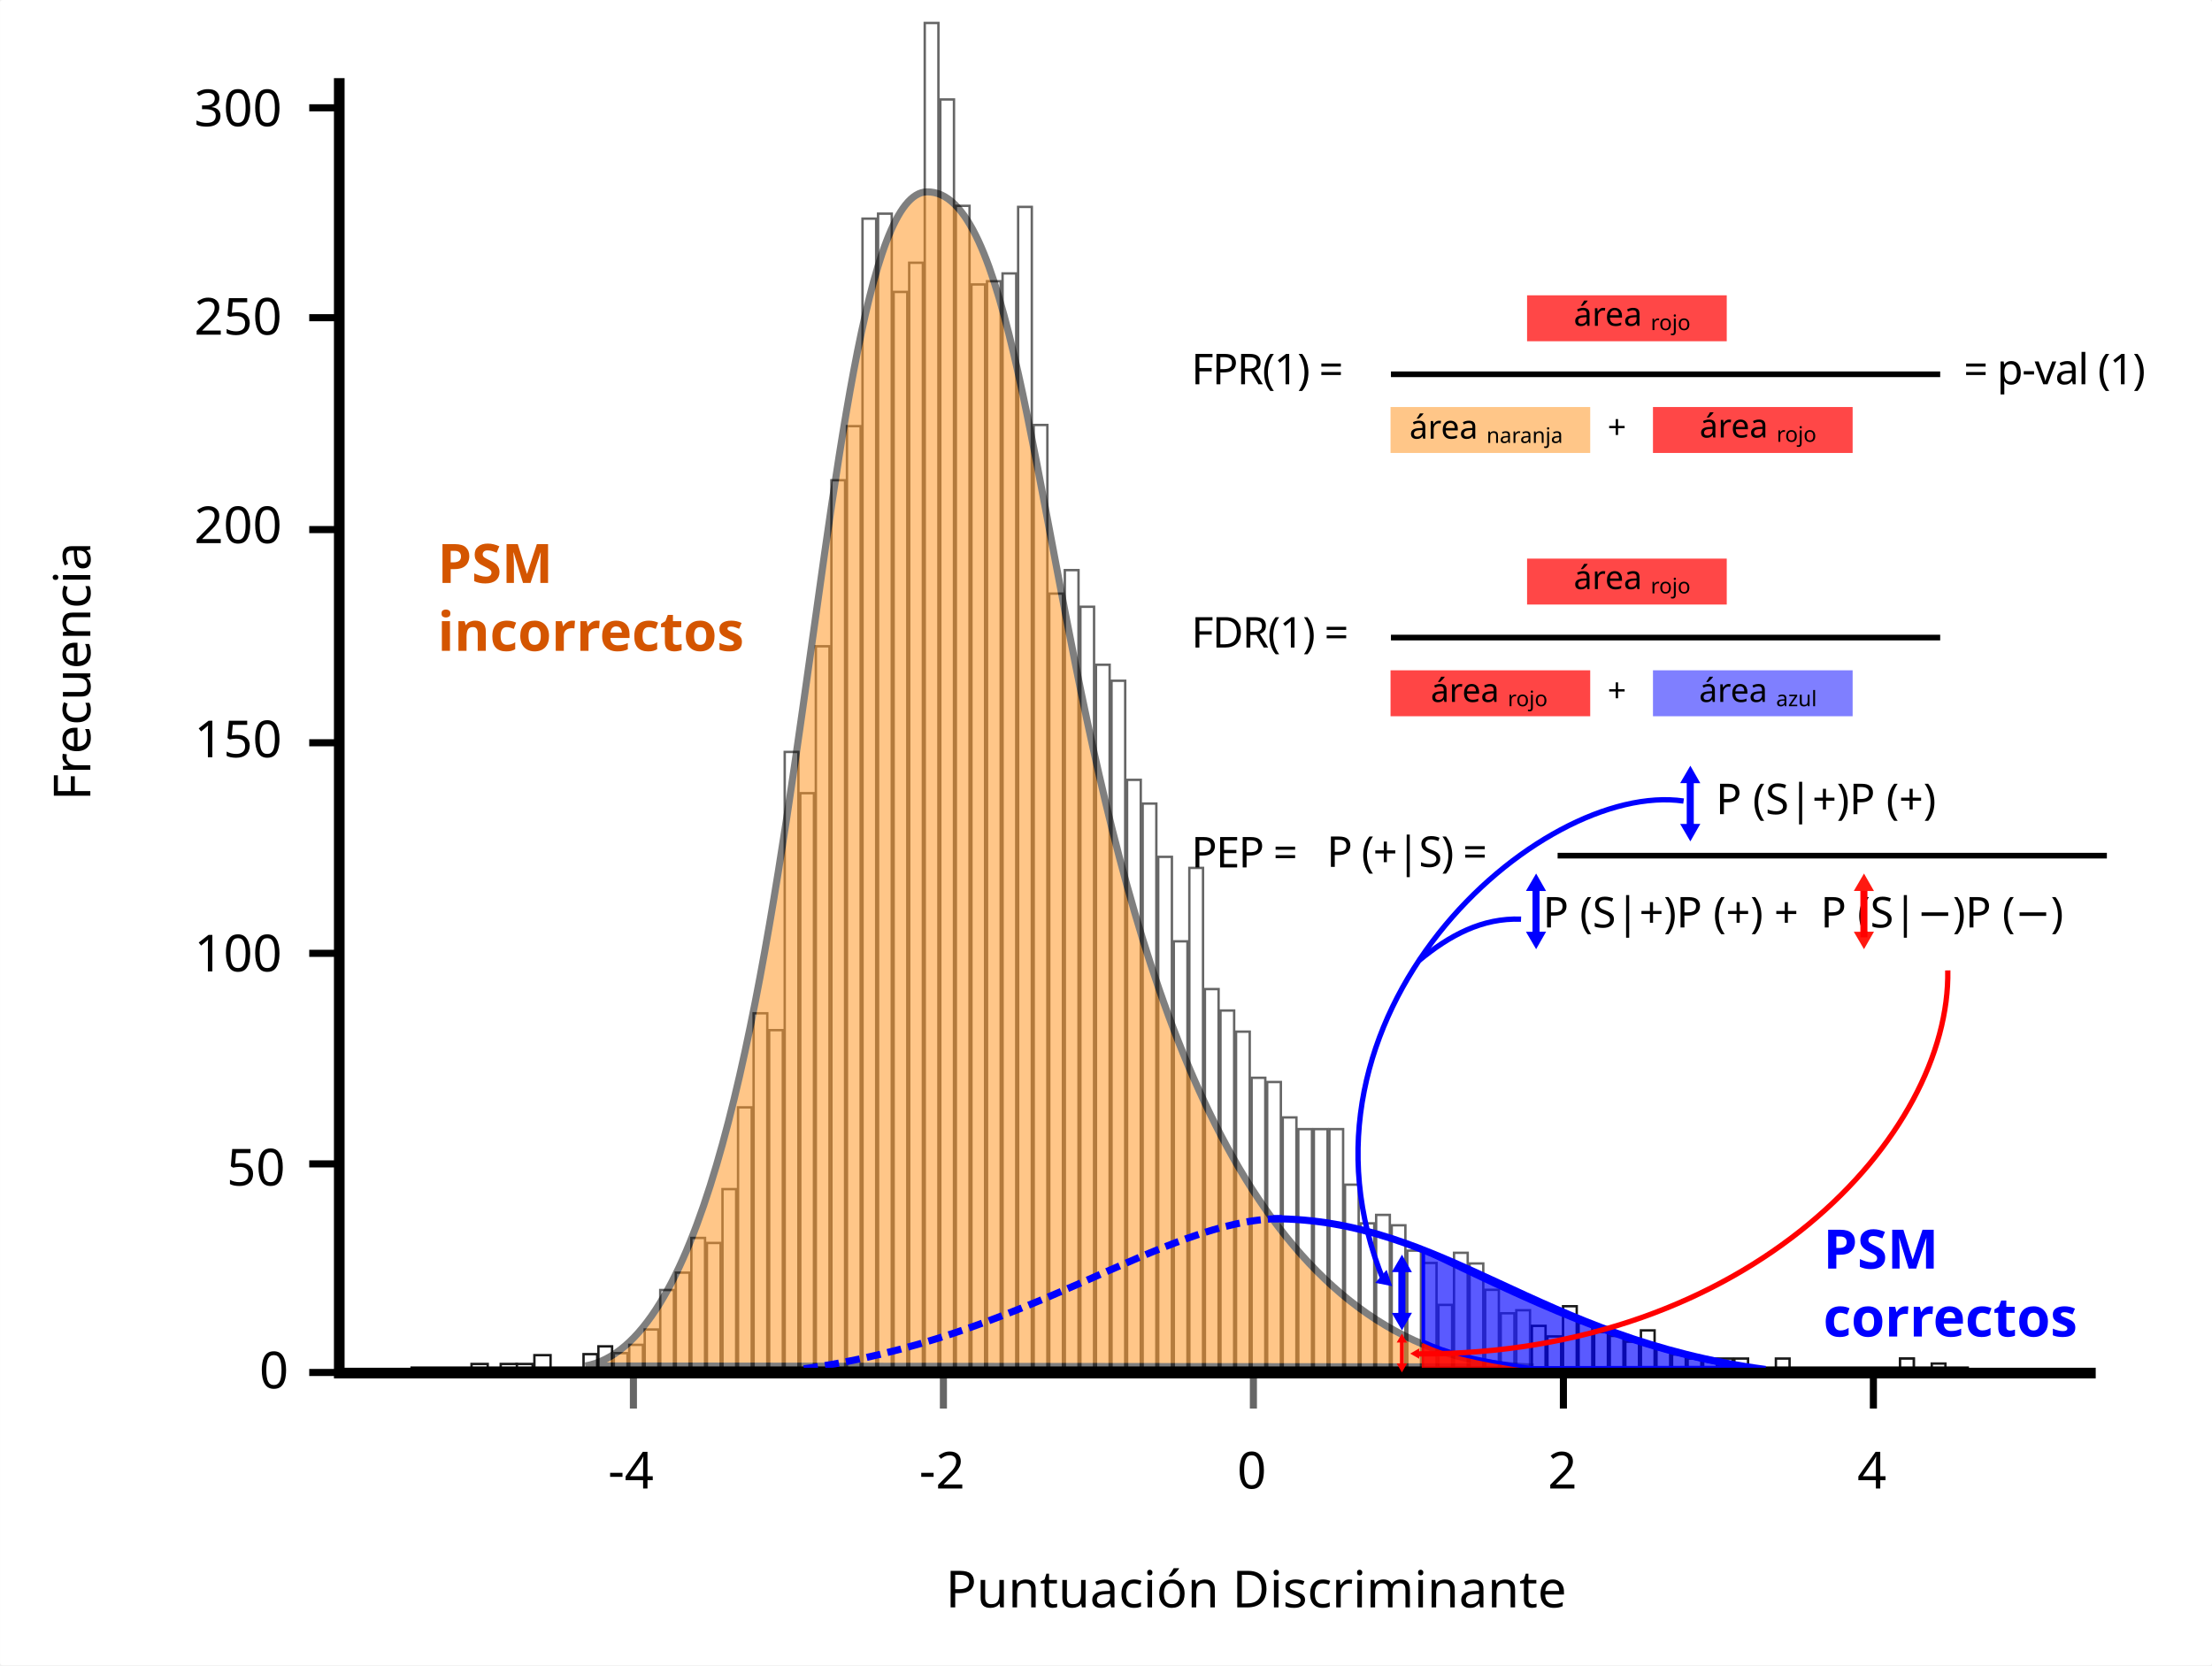
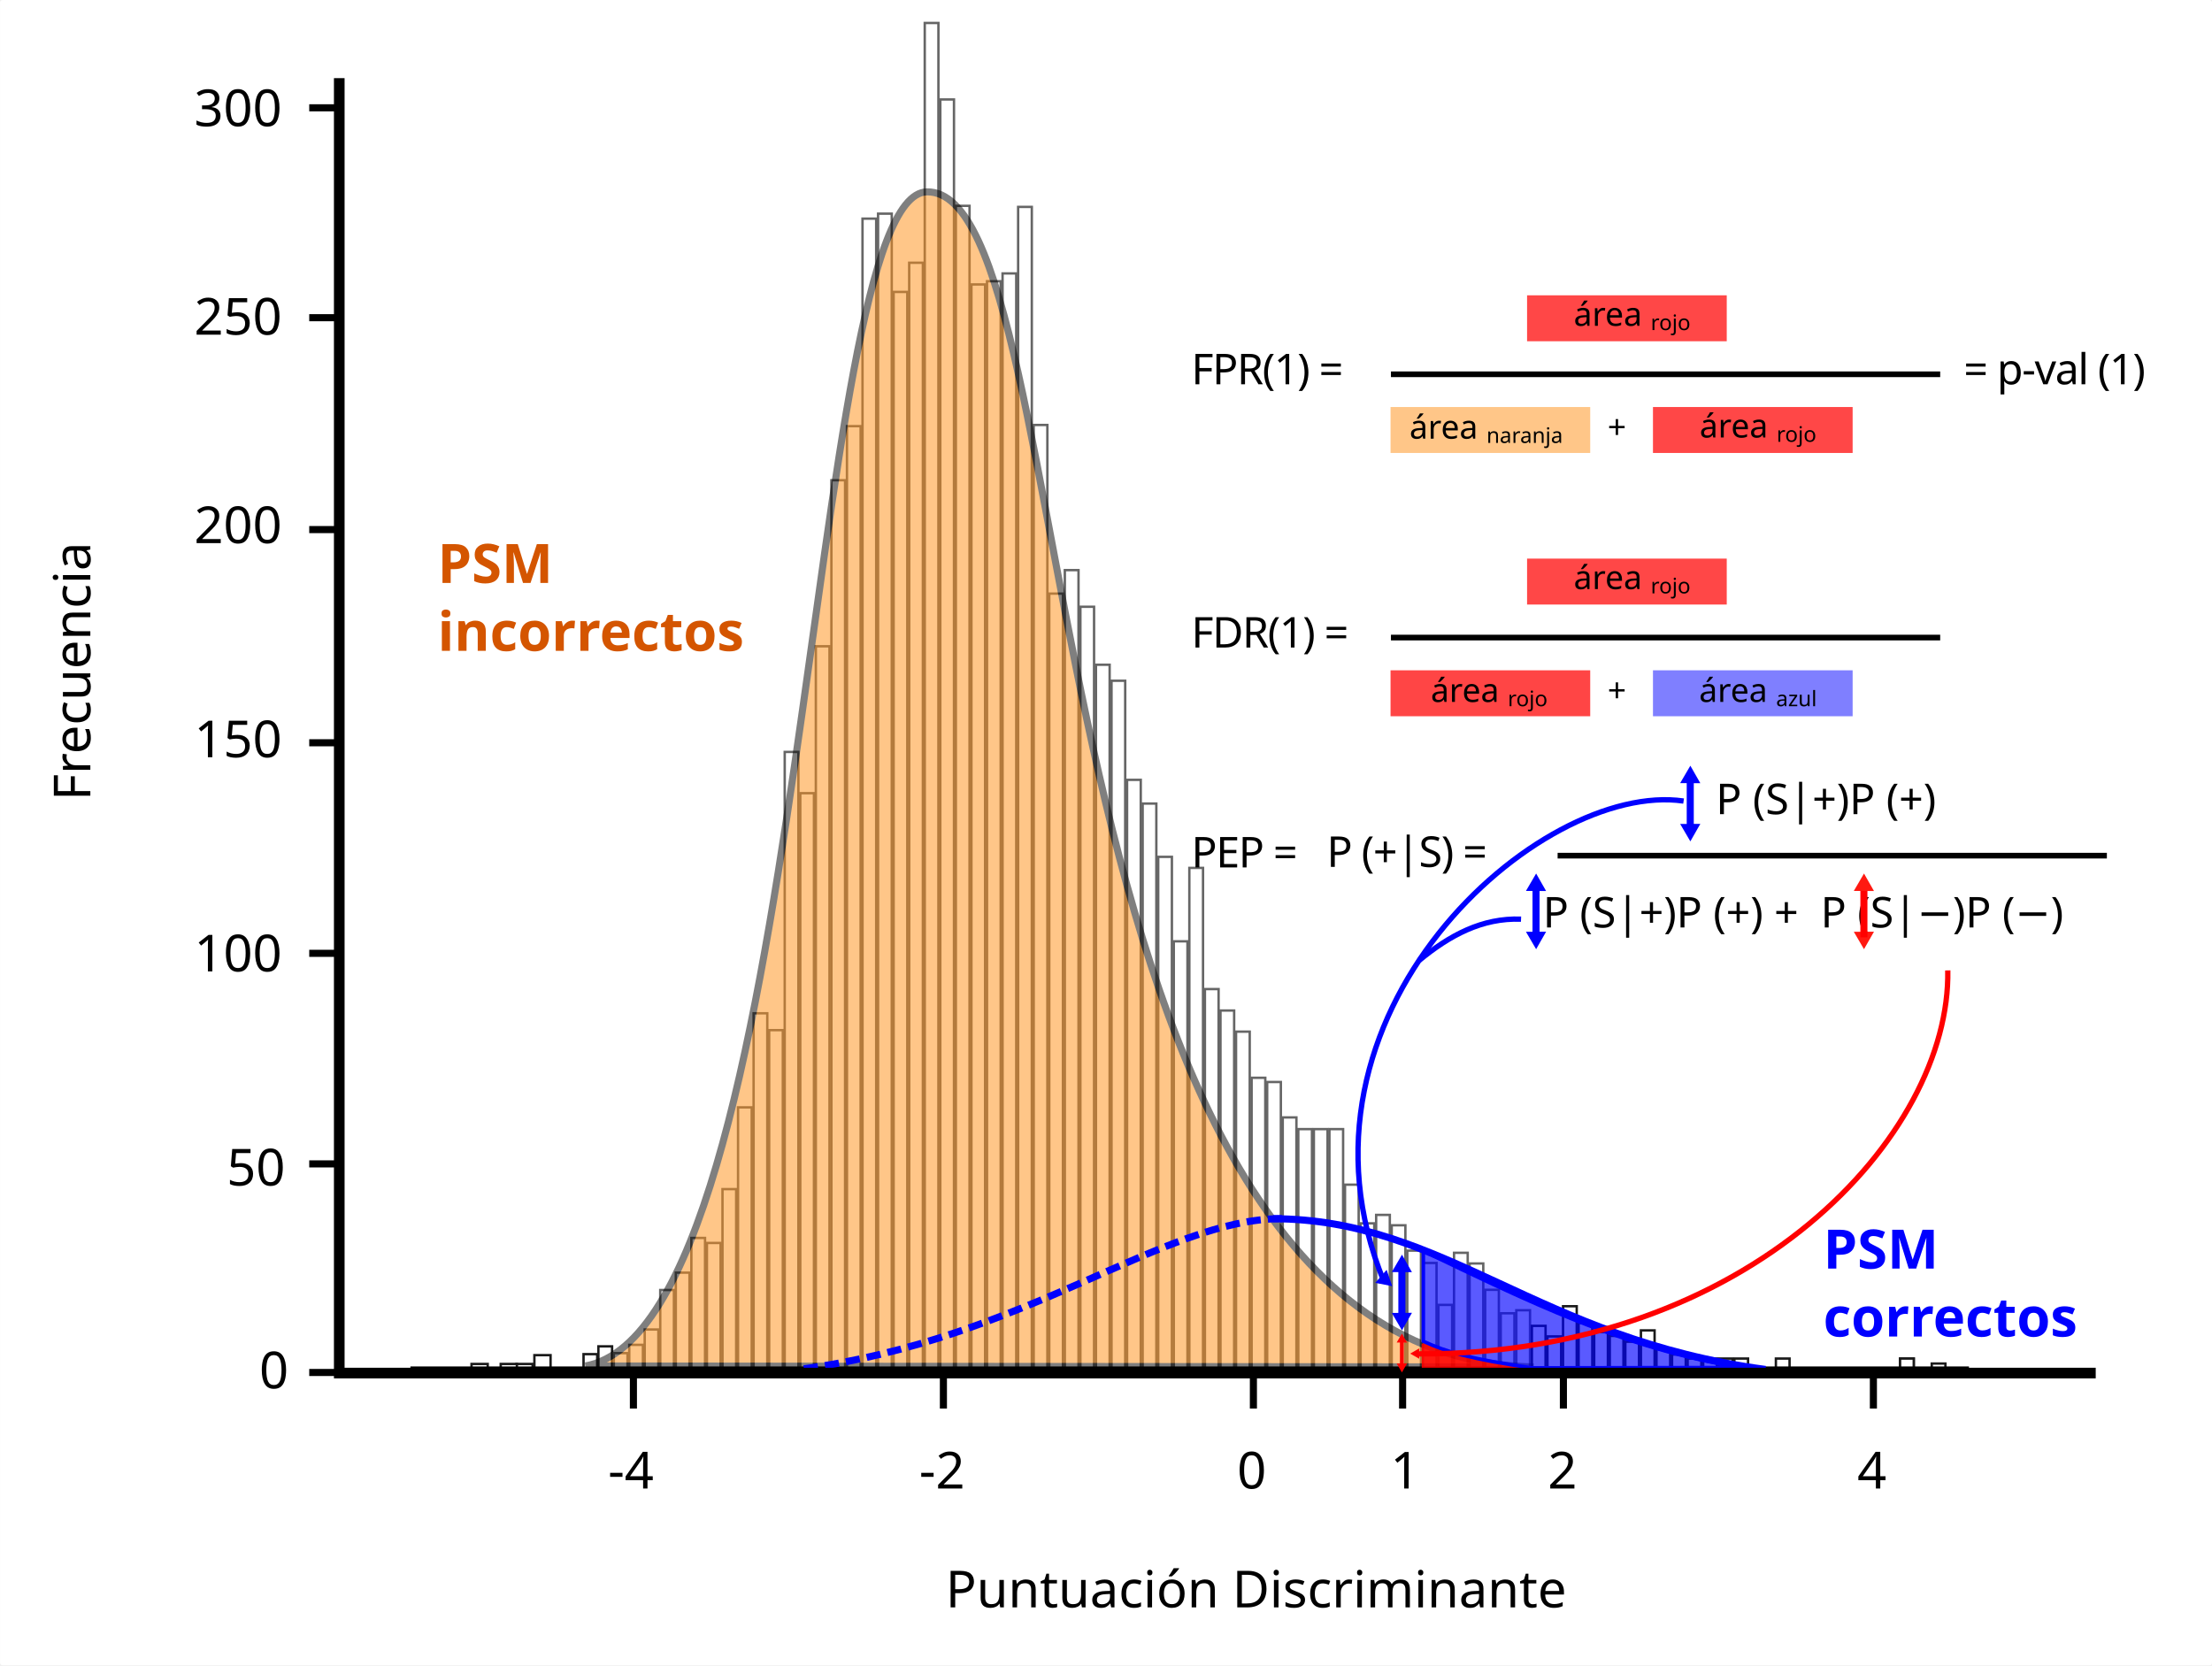
<svg xmlns="http://www.w3.org/2000/svg" width="623.75" height="469.626" id="svg3987" version="1.1">
  <defs id="defs3989" />
  <g id="layer1" transform="translate(-89.75,-122.4681)">
    <rect style="fill:#ffffff;fill-opacity:1;stroke:#ffffff;stroke-width:1.5;stroke-linecap:round;stroke-linejoin:round;stroke-miterlimit:4;stroke-opacity:1;stroke-dasharray:none;stroke-dashoffset:0" id="rect5285" width="622.254" height="468.105" x="90.51" y="123.224" />
    <rect style="opacity:0.719;fill:#ff0000;fill-opacity:1;stroke:none" id="rect5213" width="56.304" height="12.954" x="520.362" y="279.994" />
    <rect style="fill:#ffffff;fill-opacity:1;stroke:#1a1a1a;stroke-width:0.674" id="rect4010" width="4.561" height="3.808" x="240.44" y="504.617" />
    <rect y="504.334" x="254.296" height="4.518" width="3.857" id="rect4016" style="fill:#ffffff;fill-opacity:1;stroke:#1a1a1a;stroke-width:0.674" />
    <rect y="507.1" x="235.376" height="1.325" width="4.561" id="rect4018" style="fill:#ffffff;fill-opacity:1;stroke:#1a1a1a;stroke-width:0.674" />
    <rect style="fill:#ffffff;fill-opacity:1;stroke:#1a1a1a;stroke-width:0.674" id="rect4020" width="4.561" height="1.325" x="230.944" y="507.1" />
    <rect y="507.1" x="222.715" height="1.325" width="4.561" id="rect4022" style="fill:#ffffff;fill-opacity:1;stroke:#1a1a1a;stroke-width:0.674" />
    <rect style="fill:#ffffff;fill-opacity:1;stroke:#1a1a1a;stroke-width:0.674" id="rect4024" width="3.857" height="6.717" x="258.49" y="502.134" />
    <rect y="504.05" x="262.841" height="4.801" width="3.857" id="rect4026" style="fill:#ffffff;fill-opacity:1;stroke:#666666;stroke-width:0.674" />
    <rect style="fill:#ffffff;fill-opacity:1;stroke:#666666;stroke-width:0.674" id="rect4028" width="3.857" height="7.142" x="267.192" y="501.709" />
    <rect y="497.382" x="271.543" height="11.469" width="3.857" id="rect4030" style="fill:#ffffff;fill-opacity:1;stroke:#666666;stroke-width:0.674" />
    <rect style="fill:#ffffff;fill-opacity:1;stroke:#666666;stroke-width:0.674" id="rect4040" width="3.857" height="22.606" x="275.93" y="486.245" />
    <rect y="481.35" x="280.318" height="27.501" width="3.857" id="rect4042" style="fill:#ffffff;fill-opacity:1;stroke:#666666;stroke-width:0.674" />
    <rect style="fill:#ffffff;fill-opacity:1;stroke:#666666;stroke-width:0.674" id="rect4044" width="3.857" height="37.29" x="284.705" y="471.561" />
    <rect y="472.979" x="289.092" height="35.872" width="3.857" id="rect4046" style="fill:#ffffff;fill-opacity:1;stroke:#666666;stroke-width:0.674" />
    <rect style="fill:#ffffff;fill-opacity:1;stroke:#666666;stroke-width:0.674" id="rect4048" width="3.857" height="51.052" x="293.479" y="457.799" />
    <rect y="434.744" x="297.867" height="74.107" width="3.857" id="rect4050" style="fill:#ffffff;fill-opacity:1;stroke:#666666;stroke-width:0.674" />
    <rect style="fill:#ffffff;fill-opacity:1;stroke:#666666;stroke-width:0.674" id="rect4052" width="3.857" height="100.637" x="302.254" y="408.214" />
    <rect y="412.966" x="306.641" height="95.885" width="3.857" id="rect4054" style="fill:#ffffff;fill-opacity:1;stroke:#666666;stroke-width:0.674" />
    <rect style="fill:#ffffff;fill-opacity:1;stroke:#666666;stroke-width:0.674" id="rect4056" width="3.857" height="174.341" x="311.028" y="334.51" />
    <rect y="346.144" x="315.416" height="162.707" width="3.857" id="rect4058" style="fill:#ffffff;fill-opacity:1;stroke:#666666;stroke-width:0.674" />
    <rect style="fill:#ffffff;fill-opacity:1;stroke:#666666;stroke-width:0.674" id="rect4060" width="3.857" height="204.135" x="319.803" y="304.716" />
    <rect y="257.898" x="324.19" height="250.953" width="3.857" id="rect4062" style="fill:#ffffff;fill-opacity:1;stroke:#666666;stroke-width:0.674" />
    <rect style="fill:#ffffff;fill-opacity:1;stroke:#666666;stroke-width:0.674" id="rect4064" width="3.857" height="266.205" x="328.577" y="242.646" />
    <rect y="184.123" x="332.965" height="324.728" width="3.857" id="rect4066" style="fill:#ffffff;fill-opacity:1;stroke:#666666;stroke-width:0.674" />
    <rect style="fill:#ffffff;fill-opacity:1;stroke:#666666;stroke-width:0.674" id="rect4068" width="3.857" height="326.132" x="337.352" y="182.719" />
    <rect y="204.789" x="341.739" height="304.062" width="3.857" id="rect4070" style="fill:#ffffff;fill-opacity:1;stroke:#666666;stroke-width:0.674" />
    <rect style="fill:#ffffff;fill-opacity:1;stroke:#666666;stroke-width:0.674" id="rect4072" width="3.857" height="312.288" x="346.127" y="196.563" />
    <rect y="128.947" x="350.514" height="379.904" width="3.857" id="rect4074" style="fill:#ffffff;fill-opacity:1;stroke:#666666;stroke-width:0.674" />
    <rect style="fill:#ffffff;fill-opacity:1;stroke:#666666;stroke-width:0.674" id="rect4076" width="3.857" height="358.335" x="354.901" y="150.516" />
    <rect y="180.512" x="359.29" height="328.339" width="3.857" id="rect4078" style="fill:#ffffff;fill-opacity:1;stroke:#666666;stroke-width:0.674" />
    <rect style="fill:#ffffff;fill-opacity:1;stroke:#666666;stroke-width:0.674" id="rect4080" width="3.857" height="306.169" x="363.68" y="202.682" />
    <rect y="201.78" x="368.069" height="307.071" width="3.857" id="rect4082" style="fill:#ffffff;fill-opacity:1;stroke:#666666;stroke-width:0.674" />
    <rect style="fill:#ffffff;fill-opacity:1;stroke:#666666;stroke-width:0.674" id="rect4084" width="3.857" height="309.278" x="372.458" y="199.573" />
    <rect y="180.813" x="376.847" height="328.038" width="3.857" id="rect4086" style="fill:#ffffff;fill-opacity:1;stroke:#666666;stroke-width:0.674" />
    <rect style="fill:#ffffff;fill-opacity:1;stroke:#666666;stroke-width:0.674" id="rect4088" width="3.857" height="266.542" x="381.236" y="242.309" />
    <rect y="289.861" x="385.625" height="218.99" width="3.857" id="rect4090" style="fill:#ffffff;fill-opacity:1;stroke:#666666;stroke-width:0.674" />
    <rect style="fill:#ffffff;fill-opacity:1;stroke:#666666;stroke-width:0.674" id="rect4092" width="3.857" height="225.611" x="390.015" y="283.24" />
    <rect y="293.573" x="394.404" height="215.278" width="3.857" id="rect4094" style="fill:#ffffff;fill-opacity:1;stroke:#666666;stroke-width:0.674" />
    <rect style="fill:#ffffff;fill-opacity:1;stroke:#666666;stroke-width:0.674" id="rect4096" width="3.857" height="198.926" x="398.793" y="309.925" />
    <rect y="314.439" x="403.182" height="194.412" width="3.857" id="rect4098" style="fill:#ffffff;fill-opacity:1;stroke:#666666;stroke-width:0.674" />
    <rect style="fill:#ffffff;fill-opacity:1;stroke:#666666;stroke-width:0.674" id="rect4100" width="3.857" height="166.468" x="407.571" y="342.383" />
    <rect y="349.072" x="411.961" height="159.779" width="3.857" id="rect4102" style="fill:#ffffff;fill-opacity:1;stroke:#666666;stroke-width:0.674" />
    <rect style="fill:#ffffff;fill-opacity:1;stroke:#666666;stroke-width:0.674" id="rect4104" width="3.857" height="144.754" x="416.35" y="364.097" />
    <rect y="387.919" x="420.739" height="120.932" width="3.857" id="rect4106" style="fill:#ffffff;fill-opacity:1;stroke:#666666;stroke-width:0.674" />
    <rect style="fill:#ffffff;fill-opacity:1;stroke:#666666;stroke-width:0.674" id="rect4108" width="3.857" height="141.638" x="425.128" y="367.213" />
    <rect y="401.387" x="429.517" height="107.464" width="3.857" id="rect4110" style="fill:#ffffff;fill-opacity:1;stroke:#666666;stroke-width:0.674" />
    <rect style="fill:#ffffff;fill-opacity:1;stroke:#666666;stroke-width:0.674" id="rect4112" width="3.857" height="101.417" x="433.906" y="407.434" />
    <rect y="413.39" x="438.296" height="95.461" width="3.857" id="rect4114" style="fill:#ffffff;fill-opacity:1;stroke:#666666;stroke-width:0.674" />
    <rect style="fill:#ffffff;fill-opacity:1;stroke:#666666;stroke-width:0.674" id="rect4116" width="3.857" height="82.451" x="442.685" y="426.4" />
    <rect y="427.591" x="447.074" height="81.26" width="3.857" id="rect4118" style="fill:#ffffff;fill-opacity:1;stroke:#666666;stroke-width:0.674" />
    <rect style="fill:#ffffff;fill-opacity:1;stroke:#666666;stroke-width:0.674" id="rect4120" width="3.857" height="71.273" x="451.463" y="437.578" />
    <rect y="440.876" x="455.852" height="67.975" width="3.857" id="rect4122" style="fill:#ffffff;fill-opacity:1;stroke:#666666;stroke-width:0.674" />
    <rect style="fill:#ffffff;fill-opacity:1;stroke:#666666;stroke-width:0.674" id="rect4124" width="3.857" height="67.975" x="460.242" y="440.876" />
    <rect y="440.876" x="464.631" height="67.975" width="3.857" id="rect4126" style="fill:#ffffff;fill-opacity:1;stroke:#666666;stroke-width:0.674" />
    <rect style="fill:#ffffff;fill-opacity:1;stroke:#666666;stroke-width:0.674" id="rect4128" width="3.857" height="52.308" x="469.02" y="456.543" />
    <rect y="467.446" x="473.409" height="41.405" width="3.857" id="rect4130" style="fill:#ffffff;fill-opacity:1;stroke:#666666;stroke-width:0.674" />
    <rect style="fill:#ffffff;fill-opacity:1;stroke:#666666;stroke-width:0.674" id="rect4132" width="3.857" height="43.787" x="477.801" y="465.064" />
    <rect y="467.996" x="482.193" height="40.855" width="3.857" id="rect4134" style="fill:#ffffff;fill-opacity:1;stroke:#666666;stroke-width:0.674" />
    <rect style="fill:#ffffff;fill-opacity:1;stroke:#666666;stroke-width:0.674" id="rect4136" width="3.857" height="33.709" x="486.585" y="475.142" />
    <rect y="478.624" x="490.977" height="30.227" width="3.857" id="rect4138" style="fill:#ffffff;fill-opacity:1;stroke:#666666;stroke-width:0.674" />
    <rect style="fill:#ffffff;fill-opacity:1;stroke:#666666;stroke-width:0.674" id="rect4140" width="3.857" height="18.408" x="495.369" y="490.443" />
    <rect y="475.754" x="499.761" height="33.097" width="3.857" id="rect4142" style="fill:#ffffff;fill-opacity:1;stroke:#666666;stroke-width:0.674" />
    <rect style="fill:#ffffff;fill-opacity:1;stroke:#666666;stroke-width:0.674" id="rect4144" width="3.857" height="30.087" x="504.153" y="478.764" />
    <rect y="486.188" x="508.544" height="22.663" width="3.857" id="rect4146" style="fill:#ffffff;fill-opacity:1;stroke:#666666;stroke-width:0.674" />
    <rect style="fill:#ffffff;fill-opacity:1;stroke:#666666;stroke-width:0.674" id="rect4148" width="3.857" height="16.042" x="512.936" y="492.809" />
    <rect y="491.957" x="517.328" height="16.894" width="3.857" id="rect4150" style="fill:#ffffff;fill-opacity:1;stroke:#666666;stroke-width:0.674" />
    <rect style="fill:#ffffff;fill-opacity:1;stroke:#1a1a1a;stroke-width:0.674" id="rect4152" width="3.857" height="12.495" x="521.72" y="496.356" />
    <rect y="499.335" x="526.112" height="9.516" width="3.857" id="rect4154" style="fill:#ffffff;fill-opacity:1;stroke:#1a1a1a;stroke-width:0.674" />
    <rect style="fill:#ffffff;fill-opacity:1;stroke:#1a1a1a;stroke-width:0.674" id="rect4156" width="3.857" height="18.029" x="530.504" y="490.822" />
    <rect y="495.504" x="534.896" height="13.347" width="3.857" id="rect4158" style="fill:#ffffff;fill-opacity:1;stroke:#1a1a1a;stroke-width:0.674" />
    <rect style="fill:#ffffff;fill-opacity:1;stroke:#1a1a1a;stroke-width:0.674" id="rect4160" width="3.857" height="10.722" x="539.288" y="498.129" />
    <rect y="499.193" x="543.68" height="9.658" width="3.857" id="rect4162" style="fill:#ffffff;fill-opacity:1;stroke:#1a1a1a;stroke-width:0.674" />
    <rect style="fill:#ffffff;fill-opacity:1;stroke:#1a1a1a;stroke-width:0.674" id="rect4164" width="3.857" height="8.026" x="548.072" y="500.825" />
    <rect y="497.632" x="552.464" height="11.219" width="3.857" id="rect4166" style="fill:#ffffff;fill-opacity:1;stroke:#1a1a1a;stroke-width:0.674" />
    <rect style="fill:#ffffff;fill-opacity:1;stroke:#1a1a1a;stroke-width:0.674" id="rect4168" width="3.857" height="6.111" x="556.855" y="502.74" />
    <rect y="504.442" x="561.247" height="4.409" width="3.857" id="rect4170" style="fill:#ffffff;fill-opacity:1;stroke:#1a1a1a;stroke-width:0.674" />
    <rect style="fill:#ffffff;fill-opacity:1;stroke:#1a1a1a;stroke-width:0.674" id="rect4172" width="3.857" height="3.274" x="565.639" y="505.577" />
    <rect y="505.577" x="570.031" height="3.274" width="3.857" id="rect4174" style="fill:#ffffff;fill-opacity:1;stroke:#1a1a1a;stroke-width:0.674" />
    <rect style="fill:#ffffff;fill-opacity:1;stroke:#1a1a1a;stroke-width:0.674" id="rect4178" width="3.857" height="3.274" x="574.423" y="505.577" />
    <rect y="505.577" x="578.815" height="3.274" width="3.857" id="rect4180" style="fill:#ffffff;fill-opacity:1;stroke:#1a1a1a;stroke-width:0.674" />
    <rect style="fill:#ffffff;fill-opacity:1;stroke:#1a1a1a;stroke-width:0.674" id="rect4182" width="3.857" height="3.274" x="590.522" y="505.577" />
    <rect y="505.577" x="625.542" height="3.274" width="3.857" id="rect4184" style="fill:#ffffff;fill-opacity:1;stroke:#1a1a1a;stroke-width:0.674" />
    <rect style="fill:#ffffff;fill-opacity:1;stroke:#1a1a1a;stroke-width:0.674" id="rect4186" width="3.857" height="3.274" x="625.542" y="505.577" />
    <rect y="506.982" x="634.473" height="1.869" width="3.857" id="rect4188" style="fill:#ffffff;fill-opacity:1;stroke:#1a1a1a;stroke-width:0.674" />
    <path style="fill:none;stroke:#000000;stroke-width:2;stroke-linecap:butt;stroke-linejoin:miter;stroke-miterlimit:4;stroke-opacity:1;stroke-dasharray:none" d="m 205.484,508.802 439.484,0" id="path4190" />
    <path style="opacity:0.503;fill:#ff8d11;fill-opacity:1;stroke:#000000;stroke-width:2;stroke-linecap:butt;stroke-linejoin:miter;stroke-miterlimit:4;stroke-opacity:1;stroke-dasharray:none" d="m 254.868,507.667 c 63.262,-11.729 61.965,-330.5 96.252,-331.091 45.76,-0.788 26.713,328.709 171.1,331.375 z" id="path4700" />
    <path style="opacity:0.889;fill:#ff0000;fill-opacity:0.982;stroke:#ff0000;stroke-width:0.7;stroke-linecap:butt;stroke-linejoin:miter;stroke-miterlimit:4;stroke-opacity:1;stroke-dasharray:none" d="m 490.972,501.458 0.046,6.844 30.204,0 c -9.134,-1.265 -21.995,-3.097 -30.251,-6.844 z" id="path4798" />
    <g id="g5085">
      <path id="path4704" d="m 448.729,466.147 c 48.425,0.071 74.706,33.996 138.863,42.504" style="fill:none;stroke:#0000ff;stroke-width:2;stroke-linecap:butt;stroke-linejoin:miter;stroke-miterlimit:4;stroke-opacity:1;stroke-dasharray:none" />
      <path style="fill:none;stroke:#0000ff;stroke-width:2;stroke-linecap:butt;stroke-linejoin:miter;stroke-miterlimit:4;stroke-opacity:1;stroke-dasharray:4, 2;stroke-dashoffset:0" d="m 451.246,466.118 c -33.526,-0.004 -71.999,34.025 -136.156,42.533" id="path4706" />
    </g>
    <path style="fill:none;stroke:#666666;stroke-width:1px;stroke-linecap:butt;stroke-linejoin:miter;stroke-opacity:1" d="m 490.909,478.341 0,22.542" id="path4708" />
    <path style="fill:#0000ff;fill-opacity:0.648;stroke:#0000ff;stroke-width:1px;stroke-linecap:butt;stroke-linejoin:miter;stroke-opacity:1" d="m 491.11,475.283 0,25.434 c 6.441,2.951 13.371,5.021 30.498,7.486 l 59.051,-0.092 c -33.216,-5.284 -60.378,-18.848 -89.549,-32.828 z" id="path4796" />
    <text xml:space="preserve" style="font-size:14.427px;font-style:normal;font-weight:normal;line-height:125%;letter-spacing:0px;word-spacing:0px;fill:#000000;fill-opacity:1;stroke:none;font-family:Sans;-inkscape-font-specification:Sans" x="356.365" y="575.812" id="text4894" transform="scale(1.000113,0.9998869)">
      <tspan id="tspan4896" x="356.365" y="575.812">Puntuación Discriminante</tspan>
    </text>
-     <path style="fill:none;stroke:#666666;stroke-width:2;stroke-linecap:butt;stroke-linejoin:miter;stroke-miterlimit:4;stroke-opacity:1;stroke-dasharray:none" d="m 443.19,510.059 0,9.619" id="path4898" />
+     <path style="fill:none;stroke:#000000;stroke-width:2;stroke-linecap:butt;stroke-linejoin:miter;stroke-miterlimit:4;stroke-opacity:1;stroke-dasharray:none" d="m 443.19,510.059 0,9.619" id="path4898" />
    <path id="path4900" d="m 530.605,510.059 0,9.619" style="fill:none;stroke:#000000;stroke-width:2;stroke-linecap:butt;stroke-linejoin:miter;stroke-miterlimit:4;stroke-opacity:1;stroke-dasharray:none" />
    <path style="fill:none;stroke:#000000;stroke-width:2;stroke-linecap:butt;stroke-linejoin:miter;stroke-miterlimit:4;stroke-opacity:1;stroke-dasharray:none" d="m 618.019,510.059 0,9.619" id="path4902" />
-     <path style="fill:none;stroke:#666666;stroke-width:2;stroke-linecap:butt;stroke-linejoin:miter;stroke-miterlimit:4;stroke-opacity:1;stroke-dasharray:none" d="m 268.362,510.059 0,9.619" id="path4904" />
-     <path id="path4906" d="m 355.776,510.059 0,9.619" style="fill:none;stroke:#666666;stroke-width:2;stroke-linecap:butt;stroke-linejoin:miter;stroke-miterlimit:4;stroke-opacity:1;stroke-dasharray:none" />
+     <path style="fill:none;stroke:#000000;stroke-width:2;stroke-linecap:butt;stroke-linejoin:miter;stroke-miterlimit:4;stroke-opacity:1;stroke-dasharray:none" d="m 268.362,510.059 0,9.619" id="path4904" />
+     <path id="path4906" d="m 355.776,510.059 0,9.619" style="fill:none;stroke:#000000;stroke-width:2;stroke-linecap:butt;stroke-linejoin:miter;stroke-miterlimit:4;stroke-opacity:1;stroke-dasharray:none" />
    <path style="fill:none;stroke:#000000;stroke-width:2;stroke-linecap:butt;stroke-linejoin:miter;stroke-miterlimit:4;stroke-opacity:1;stroke-dasharray:none" d="m 176.948,509.504 8.696,0" id="path4908" />
    <path id="path4910" d="m 176.948,450.681 8.696,0" style="fill:none;stroke:#000000;stroke-width:2;stroke-linecap:butt;stroke-linejoin:miter;stroke-miterlimit:4;stroke-opacity:1;stroke-dasharray:none" />
    <path style="fill:none;stroke:#000000;stroke-width:2;stroke-linecap:butt;stroke-linejoin:miter;stroke-miterlimit:4;stroke-opacity:1;stroke-dasharray:none" d="m 176.948,391.304 8.696,0" id="path4912" />
    <path id="path4914" d="m 176.948,331.926 8.696,0" style="fill:none;stroke:#000000;stroke-width:2;stroke-linecap:butt;stroke-linejoin:miter;stroke-miterlimit:4;stroke-opacity:1;stroke-dasharray:none" />
    <path style="fill:none;stroke:#000000;stroke-width:2;stroke-linecap:butt;stroke-linejoin:miter;stroke-miterlimit:4;stroke-opacity:1;stroke-dasharray:none" d="m 176.948,271.808 8.696,0" id="path4916" />
    <path id="path4918" d="m 176.948,212.061 8.696,0" style="fill:none;stroke:#000000;stroke-width:2;stroke-linecap:butt;stroke-linejoin:miter;stroke-miterlimit:4;stroke-opacity:1;stroke-dasharray:none" />
    <path style="fill:none;stroke:#000000;stroke-width:2;stroke-linecap:butt;stroke-linejoin:miter;stroke-miterlimit:4;stroke-opacity:1;stroke-dasharray:none" d="m 176.948,152.868 8.696,0" id="path4920" />
    <text id="text4922" y="542.294" x="438.555" style="font-size:14.427px;font-style:normal;font-weight:normal;line-height:125%;letter-spacing:0px;word-spacing:0px;fill:#000000;fill-opacity:1;stroke:none;font-family:Sans;-inkscape-font-specification:Sans" xml:space="preserve" transform="scale(1.000113,0.9998869)">
      <tspan y="542.294" x="438.555" id="tspan4924">0</tspan>
    </text>
    <text xml:space="preserve" style="font-size:14.427px;font-style:normal;font-weight:normal;line-height:125%;letter-spacing:0px;word-spacing:0px;fill:#000000;fill-opacity:1;stroke:none;font-family:Sans;-inkscape-font-specification:Sans" x="526.149" y="542.294" id="text4926" transform="scale(1.000113,0.9998869)">
      <tspan id="tspan4928" x="526.149" y="542.294">2</tspan>
    </text>
    <text id="text4930" y="542.294" x="613.413" style="font-size:14.427px;font-style:normal;font-weight:normal;line-height:125%;letter-spacing:0px;word-spacing:0px;fill:#000000;fill-opacity:1;stroke:none;font-family:Sans;-inkscape-font-specification:Sans" xml:space="preserve" transform="scale(1.000113,0.9998869)">
      <tspan y="542.294" x="613.413" id="tspan4932">4</tspan>
    </text>
    <text id="text4934" y="542.294" x="348.91" style="font-size:14.427px;font-style:normal;font-weight:normal;line-height:125%;letter-spacing:0px;word-spacing:0px;fill:#000000;fill-opacity:1;stroke:none;font-family:Sans;-inkscape-font-specification:Sans" xml:space="preserve" transform="scale(1.000113,0.9998869)">
      <tspan y="542.294" x="348.91" id="tspan4936">-2</tspan>
    </text>
    <text xml:space="preserve" style="font-size:14.427px;font-style:normal;font-weight:normal;line-height:125%;letter-spacing:0px;word-spacing:0px;fill:#000000;fill-opacity:1;stroke:none;font-family:Sans;-inkscape-font-specification:Sans" x="261.189" y="542.294" id="text4938" transform="scale(1.000113,0.9998869)">
      <tspan id="tspan4940" x="261.189" y="542.294">-4</tspan>
    </text>
    <text xml:space="preserve" style="font-size:14.427px;font-style:normal;font-weight:normal;line-height:125%;letter-spacing:0px;word-spacing:0px;fill:#000000;fill-opacity:1;stroke:none;font-family:Sans;-inkscape-font-specification:Sans" x="162.857" y="514.039" id="text4942" transform="scale(1.000113,0.9998869)">
      <tspan id="tspan4944" x="162.857" y="514.039">0</tspan>
    </text>
    <text id="text4946" y="456.828" x="153.671" style="font-size:14.427px;font-style:normal;font-weight:normal;line-height:125%;letter-spacing:0px;word-spacing:0px;fill:#000000;fill-opacity:1;stroke:none;font-family:Sans;-inkscape-font-specification:Sans" xml:space="preserve" transform="scale(1.000113,0.9998869)">
      <tspan y="456.828" x="153.671" id="tspan4948">50</tspan>
    </text>
    <text xml:space="preserve" style="font-size:14.427px;font-style:normal;font-weight:normal;line-height:125%;letter-spacing:0px;word-spacing:0px;fill:#000000;fill-opacity:1;stroke:none;font-family:Sans;-inkscape-font-specification:Sans" x="144.486" y="396.44" id="text4950" transform="scale(1.000113,0.9998869)">
      <tspan id="tspan4952" x="144.486" y="396.44">100</tspan>
    </text>
    <text id="text4954" y="336.051" x="144.486" style="font-size:14.427px;font-style:normal;font-weight:normal;line-height:125%;letter-spacing:0px;word-spacing:0px;fill:#000000;fill-opacity:1;stroke:none;font-family:Sans;-inkscape-font-specification:Sans" xml:space="preserve" transform="scale(1.000113,0.9998869)">
      <tspan y="336.051" x="144.486" id="tspan4956">150</tspan>
    </text>
    <text xml:space="preserve" style="font-size:14.427px;font-style:normal;font-weight:normal;line-height:125%;letter-spacing:0px;word-spacing:0px;fill:#000000;fill-opacity:1;stroke:none;font-family:Sans;-inkscape-font-specification:Sans" x="144.486" y="275.663" id="text4958" transform="scale(1.000113,0.9998869)">
      <tspan id="tspan4960" x="144.486" y="275.663">200</tspan>
    </text>
    <text id="text4962" y="216.863" x="144.486" style="font-size:14.427px;font-style:normal;font-weight:normal;line-height:125%;letter-spacing:0px;word-spacing:0px;fill:#000000;fill-opacity:1;stroke:none;font-family:Sans;-inkscape-font-specification:Sans" xml:space="preserve" transform="scale(1.000113,0.9998869)">
      <tspan y="216.863" x="144.486" id="tspan4964">250</tspan>
    </text>
    <text xml:space="preserve" style="font-size:14.427px;font-style:normal;font-weight:normal;line-height:125%;letter-spacing:0px;word-spacing:0px;fill:#000000;fill-opacity:1;stroke:none;font-family:Sans;-inkscape-font-specification:Sans" x="144.486" y="158.064" id="text4966" transform="scale(1.000113,0.9998869)">
      <tspan id="tspan4968" x="144.486" y="158.064">300</tspan>
    </text>
    <text transform="matrix(0,-1.000113,0.9998869,0,0,0)" id="text4970" y="115.238" x="-348.219" style="font-size:14.427px;font-style:normal;font-weight:normal;line-height:125%;letter-spacing:0px;word-spacing:0px;fill:#000000;fill-opacity:1;stroke:none;font-family:Sans;-inkscape-font-specification:Sans" xml:space="preserve">
      <tspan y="115.238" x="-348.219" id="tspan4972">Frecuencia</tspan>
    </text>
    <path style="fill:none;stroke:#000000;stroke-width:3;stroke-linecap:butt;stroke-linejoin:miter;stroke-miterlimit:4;stroke-opacity:1;stroke-dasharray:none" d="m 185.417,144.504 0,365.166 495.293,0" id="path4702" />
    <text xml:space="preserve" style="font-size:12px;font-style:normal;font-weight:normal;line-height:125%;letter-spacing:-0.3px;word-spacing:-0.2px;fill:#000000;fill-opacity:1;stroke:none;font-family:Sans;-inkscape-font-specification:Sans" x="463.888" y="366.93" id="text5183">
      <tspan id="tspan5185" x="463.888" y="366.93">P (+|S) =</tspan>
    </text>
    <text xml:space="preserve" style="font-size:12px;font-style:normal;font-weight:normal;line-height:125%;letter-spacing:0px;word-spacing:0px;fill:#000000;fill-opacity:1;stroke:none;font-family:Sans;-inkscape-font-specification:Sans" x="570.495" y="352.053" id="text5187">
      <tspan id="tspan5189" x="570.495" y="352.053"> P (S|+)P (+)</tspan>
    </text>
    <text xml:space="preserve" style="font-size:12px;font-style:normal;font-weight:normal;line-height:125%;letter-spacing:0px;word-spacing:0px;fill:#000000;fill-opacity:1;stroke:none;font-family:Sans;-inkscape-font-specification:Sans" x="524.841" y="384.013" id="text5191">
      <tspan id="tspan5193" x="524.841" y="384.013">P (S|+)P (+) +  P (S|−)P (−)</tspan>
    </text>
    <path style="fill:none;stroke:#000000;stroke-width:1.6;stroke-linecap:butt;stroke-linejoin:miter;stroke-miterlimit:4;stroke-opacity:1;stroke-dasharray:none" d="m 528.975,363.76 154.88,0" id="path5195" />
    <text xml:space="preserve" style="font-size:15.324px;font-style:normal;font-weight:bold;line-height:125%;letter-spacing:0px;word-spacing:0px;fill:#d45500;fill-opacity:1;stroke:none;font-family:Sans;-inkscape-font-specification:Sans Bold" x="213.15" y="286.848" id="text5201">
      <tspan id="tspan5203" x="213.15" y="286.848">PSM </tspan>
      <tspan x="213.15" y="306.003" id="tspan5205">incorrectos</tspan>
    </text>
    <text id="text5207" y="480.198" x="603.881" style="font-size:15.324px;font-style:normal;font-weight:bold;line-height:125%;letter-spacing:0px;word-spacing:0px;fill:#0000ff;fill-opacity:1;stroke:none;font-family:Sans;-inkscape-font-specification:Sans Bold" xml:space="preserve">
      <tspan y="480.198" x="603.881" id="tspan5209">PSM </tspan>
      <tspan id="tspan5211" y="499.354" x="603.881">correctos</tspan>
    </text>
    <g id="g5251" transform="matrix(1.987996,0,0,1.987996,-487.5695,-377.4312)">
      <path transform="matrix(0.3041705,0,0,0.3041705,339.4505,306.2816)" d="m 492.53,440.168 -4.747,-8.12 9.406,-0.051 z" id="path5245" style="fill:#0000ff;fill-opacity:1;stroke:none" />
      <path id="path5247" d="m 489.25,431.175 0,7.312" style="fill:#0000ff;stroke:#0000ff;stroke-width:1px;stroke-linecap:butt;stroke-linejoin:miter;stroke-opacity:1" />
      <path style="fill:#0000ff;fill-opacity:1;stroke:none" id="path5249" d="m 492.53,440.168 -4.747,-8.12 9.406,-0.051 z" transform="matrix(0.3041705,0,0,-0.3041705,339.4505,563.3181)" />
    </g>
    <path transform="matrix(0.3104252,0,0,0.3104252,332.1775,372.8508)" d="m 492.53,440.168 -4.747,-8.12 9.406,-0.051 z" id="path5258" style="fill:#ff0000;fill-opacity:1;stroke:none" />
    <path id="path5260" d="m 485.057,500.312 0,7.463" style="fill:#ff0000;stroke:#ff0000;stroke-width:1.088;stroke-linecap:butt;stroke-linejoin:miter;stroke-miterlimit:4;stroke-opacity:1;stroke-dasharray:none" />
    <path style="fill:#ff0000;fill-opacity:1;stroke:none" id="path5262" d="m 492.53,440.168 -4.747,-8.12 9.406,-0.051 z" transform="matrix(0.3104252,0,0,-0.3104252,332.1775,635.1728)" />
    <path style="fill:none;stroke:#0000ff;stroke-width:1.5;stroke-linecap:butt;stroke-linejoin:miter;stroke-miterlimit:4;stroke-opacity:1;stroke-dasharray:none" d="M 564.5,348.362 C 523.927,342.462 449.027,408.672 480,483.862" id="path5272" />
    <path style="fill:#0000ff;fill-opacity:1;stroke:none" id="path5274" d="m 484.103,456.713 -4.789,-0.947 3.215,-3.674 z" transform="translate(-1.767767,28.46105)" />
    <path id="path5276" d="m 638.994,396.121 c 0.854,46.388 -55.712,108.416 -149.194,108.145" style="fill:none;stroke:#ff0000;stroke-width:1.5;stroke-linecap:butt;stroke-linejoin:miter;stroke-miterlimit:4;stroke-opacity:1;stroke-dasharray:none" />
    <path style="fill:#ff0000;fill-opacity:1;stroke:none" id="path5281" d="m 492.53,440.168 -4.747,-8.12 9.406,-0.051 z" transform="matrix(0,0.3104252,-0.3104252,0,624.0456,351.2919)" />
    <path style="fill:none;stroke:#0000ff;stroke-width:1.5;stroke-linecap:butt;stroke-linejoin:miter;stroke-miterlimit:4;stroke-opacity:1;stroke-dasharray:none" d="m 518.663,381.671 c -10.971,-0.412 -20.15,4.556 -28.77,11.667" id="path5283" />
    <text id="text11998" y="367.073" x="425.704" style="font-size:12px;font-style:normal;font-weight:normal;line-height:125%;letter-spacing:-0.31px;word-spacing:-0.2px;fill:#000000;fill-opacity:1;stroke:none;font-family:Sans;-inkscape-font-specification:Sans" xml:space="preserve">
      <tspan y="367.073" x="425.704" id="tspan12000">PEP =</tspan>
    </text>
    <text xml:space="preserve" style="font-size:12px;font-style:normal;font-weight:normal;line-height:125%;letter-spacing:-0.31px;word-spacing:-0.2px;fill:#000000;fill-opacity:1;stroke:none;font-family:Sans;-inkscape-font-specification:Sans" x="425.704" y="305.073" id="text12002">
      <tspan id="tspan12004" x="425.704" y="305.073">FDR(1) =</tspan>
    </text>
    <g transform="matrix(1.987996,0,0,1.987996,-406.2522,-515.317)" id="g12006">
      <path style="fill:#0000ff;fill-opacity:1;stroke:none" id="path12008" d="m 492.53,440.168 -4.747,-8.12 9.406,-0.051 z" transform="matrix(0.3041705,0,0,0.3041705,339.4505,306.2816)" />
      <path style="fill:#0000ff;stroke:#0000ff;stroke-width:1px;stroke-linecap:butt;stroke-linejoin:miter;stroke-opacity:1" d="m 489.25,431.175 0,7.312" id="path12010" />
      <path transform="matrix(0.3041705,0,0,-0.3041705,339.4505,563.3181)" d="m 492.53,440.168 -4.747,-8.12 9.406,-0.051 z" id="path12012" style="fill:#0000ff;fill-opacity:1;stroke:none" />
    </g>
    <g id="g12014" transform="matrix(1.987996,0,0,1.987996,-449.7393,-484.9114)">
      <path transform="matrix(0.3041705,0,0,0.3041705,339.4505,306.2816)" d="m 492.53,440.168 -4.747,-8.12 9.406,-0.051 z" id="path12016" style="fill:#0000ff;fill-opacity:1;stroke:none" />
      <path id="path12018" d="m 489.25,431.175 0,7.312" style="fill:#0000ff;stroke:#0000ff;stroke-width:1px;stroke-linecap:butt;stroke-linejoin:miter;stroke-opacity:1" />
      <path style="fill:#0000ff;fill-opacity:1;stroke:none" id="path12020" d="m 492.53,440.168 -4.747,-8.12 9.406,-0.051 z" transform="matrix(0.3041705,0,0,-0.3041705,339.4505,563.3181)" />
    </g>
    <g id="g12036" transform="translate(2.298097,0)">
      <path style="fill:#ff1911;fill-opacity:1;stroke:none" id="path12024" d="m 492.53,440.168 -4.747,-8.12 9.406,-0.051 z" transform="matrix(0.6046897,0,0,0.6046897,315.2429,123.975)" />
      <path style="fill:#ff1911;fill-opacity:1;stroke:#ff0000;stroke-width:1.988px;stroke-linecap:butt;stroke-linejoin:miter;stroke-opacity:1" d="m 613.044,372.262 0,14.537" id="path12026" />
      <path transform="matrix(0.6046897,0,0,-0.6046897,315.2429,634.9625)" d="m 492.53,440.168 -4.747,-8.12 9.406,-0.051 z" id="path12028" style="fill:#ff1911;fill-opacity:1;stroke:none" />
    </g>
    <path id="path12041" d="m 481.975,302.26 154.88,0" style="fill:none;stroke:#000000;stroke-width:1.6;stroke-linecap:butt;stroke-linejoin:miter;stroke-miterlimit:4;stroke-opacity:1;stroke-dasharray:none" />
    <rect y="311.494" x="481.862" height="12.954" width="56.304" id="rect12043" style="opacity:0.728;fill:#ff0000;fill-opacity:1;stroke:none" />
    <rect style="opacity:0.503;fill:#0000ff;fill-opacity:1;stroke:none" id="rect12045" width="56.304" height="12.954" x="555.862" y="311.494" />
    <text id="text12047" y="288.591" x="533.508" style="font-size:9.282px;font-style:normal;font-weight:normal;line-height:125%;letter-spacing:0px;word-spacing:0px;fill:#000000;fill-opacity:1;stroke:none;font-family:Sans;-inkscape-font-specification:Sans" xml:space="preserve">
      <tspan y="288.591" x="533.508" id="tspan12049">área <tspan style="font-size:65.001%;baseline-shift:sub" id="tspan12063">rojo</tspan>
      </tspan>
    </text>
    <text id="text12055" y="320.411" x="543.043" style="font-size:9.282px;font-style:normal;font-weight:normal;line-height:125%;letter-spacing:0px;word-spacing:0px;fill:#000000;fill-opacity:1;stroke:none;font-family:Sans;-inkscape-font-specification:Sans" xml:space="preserve">
      <tspan y="320.411" x="543.043" id="tspan12057">+</tspan>
    </text>
    <text xml:space="preserve" style="font-size:9.282px;font-style:normal;font-weight:normal;line-height:125%;letter-spacing:0px;word-spacing:0px;fill:#000000;fill-opacity:1;stroke:none;font-family:Sans;-inkscape-font-specification:Sans" x="493.203" y="320.411" id="text12065">
      <tspan id="tspan12067" x="493.203" y="320.411">área <tspan id="tspan12069" style="font-size:65.001%;baseline-shift:sub">rojo</tspan>
      </tspan>
    </text>
    <text id="text12071" y="320.411" x="568.863" style="font-size:9.282px;font-style:normal;font-weight:normal;line-height:125%;letter-spacing:0px;word-spacing:0px;fill:#000000;fill-opacity:1;stroke:none;font-family:Sans;-inkscape-font-specification:Sans" xml:space="preserve">
      <tspan y="320.411" x="568.863" id="tspan12073">área <tspan style="font-size:65%;baseline-shift:sub" id="tspan12077">azul</tspan>
      </tspan>
    </text>
    <rect y="205.747" x="520.362" height="12.954" width="56.304" id="rect12117" style="opacity:0.719;fill:#ff0000;fill-opacity:1;stroke:none" />
    <text id="text12119" y="230.827" x="425.704" style="font-size:12px;font-style:normal;font-weight:normal;line-height:125%;letter-spacing:-0.31px;word-spacing:-0.2px;fill:#000000;fill-opacity:1;stroke:none;font-family:Sans;-inkscape-font-specification:Sans" xml:space="preserve">
      <tspan y="230.827" x="425.704" id="tspan12121">FPR(1) =</tspan>
    </text>
    <path style="fill:none;stroke:#000000;stroke-width:1.6;stroke-linecap:butt;stroke-linejoin:miter;stroke-miterlimit:4;stroke-opacity:1;stroke-dasharray:none" d="m 481.975,228.014 154.88,0" id="path12123" />
    <rect style="opacity:1;fill:#ffc688;fill-opacity:1;stroke:none" id="rect12125" width="56.304" height="12.954" x="481.862" y="237.247" />
    <text xml:space="preserve" style="font-size:9.282px;font-style:normal;font-weight:normal;line-height:125%;letter-spacing:0px;word-spacing:0px;fill:#000000;fill-opacity:1;stroke:none;font-family:Sans;-inkscape-font-specification:Sans" x="533.508" y="214.345" id="text12129">
      <tspan id="tspan12131" x="533.508" y="214.345">área <tspan id="tspan12133" style="font-size:65.001%;baseline-shift:sub">rojo</tspan>
      </tspan>
    </text>
    <text xml:space="preserve" style="font-size:9.282px;font-style:normal;font-weight:normal;line-height:125%;letter-spacing:0px;word-spacing:0px;fill:#000000;fill-opacity:1;stroke:none;font-family:Sans;-inkscape-font-specification:Sans" x="543.043" y="246.165" id="text12135">
      <tspan id="tspan12137" x="543.043" y="246.165">+</tspan>
    </text>
    <text id="text12139" y="246.165" x="487.203" style="font-size:9.282px;font-style:normal;font-weight:normal;line-height:125%;letter-spacing:0px;word-spacing:0px;fill:#000000;fill-opacity:1;stroke:none;font-family:Sans;-inkscape-font-specification:Sans" xml:space="preserve">
      <tspan y="246.165" x="487.203" id="tspan12141">área <tspan style="font-size:65.001%;baseline-shift:sub" id="tspan12155">naranja</tspan>
      </tspan>
    </text>
    <text xml:space="preserve" style="font-size:12px;font-style:normal;font-weight:normal;line-height:125%;letter-spacing:-0.31px;word-spacing:-0.2px;fill:#000000;fill-opacity:1;stroke:none;font-family:Sans;-inkscape-font-specification:Sans" x="643.493" y="230.827" id="text12151">
      <tspan id="tspan12153" x="643.493" y="230.827">= p-val (1)</tspan>
    </text>
    <g id="g12165" transform="translate(-14,0)">
      <rect y="237.247" x="569.862" height="12.954" width="56.304" id="rect12157" style="opacity:0.719;fill:#ff0000;fill-opacity:1;stroke:none" />
      <text xml:space="preserve" style="font-size:9.282px;font-style:normal;font-weight:normal;line-height:125%;letter-spacing:0px;word-spacing:0px;fill:#000000;fill-opacity:1;stroke:none;font-family:Sans;-inkscape-font-specification:Sans" x="583.008" y="245.845" id="text12159">
        <tspan id="tspan12161" x="583.008" y="245.845">área <tspan id="tspan12163" style="font-size:65.001%;baseline-shift:sub">rojo</tspan>
        </tspan>
      </text>
    </g>
+     <path id="path3199" d="m 485.263,510.059 0,9.619" style="fill:none;stroke:#000000;stroke-width:2;stroke-linecap:butt;stroke-linejoin:miter;stroke-miterlimit:4;stroke-opacity:1;stroke-dasharray:none" />
+     <text transform="scale(1.000113,0.9998869)" id="text3201" y="542.294" x="481.783" style="font-size:14.427px;font-style:normal;font-weight:normal;line-height:125%;letter-spacing:0px;word-spacing:0px;fill:#000000;fill-opacity:1;stroke:none;font-family:Sans;-inkscape-font-specification:Sans" xml:space="preserve">
+       <tspan y="542.294" x="481.783" id="tspan3203">1</tspan>
+     </text>
  </g>
</svg>
